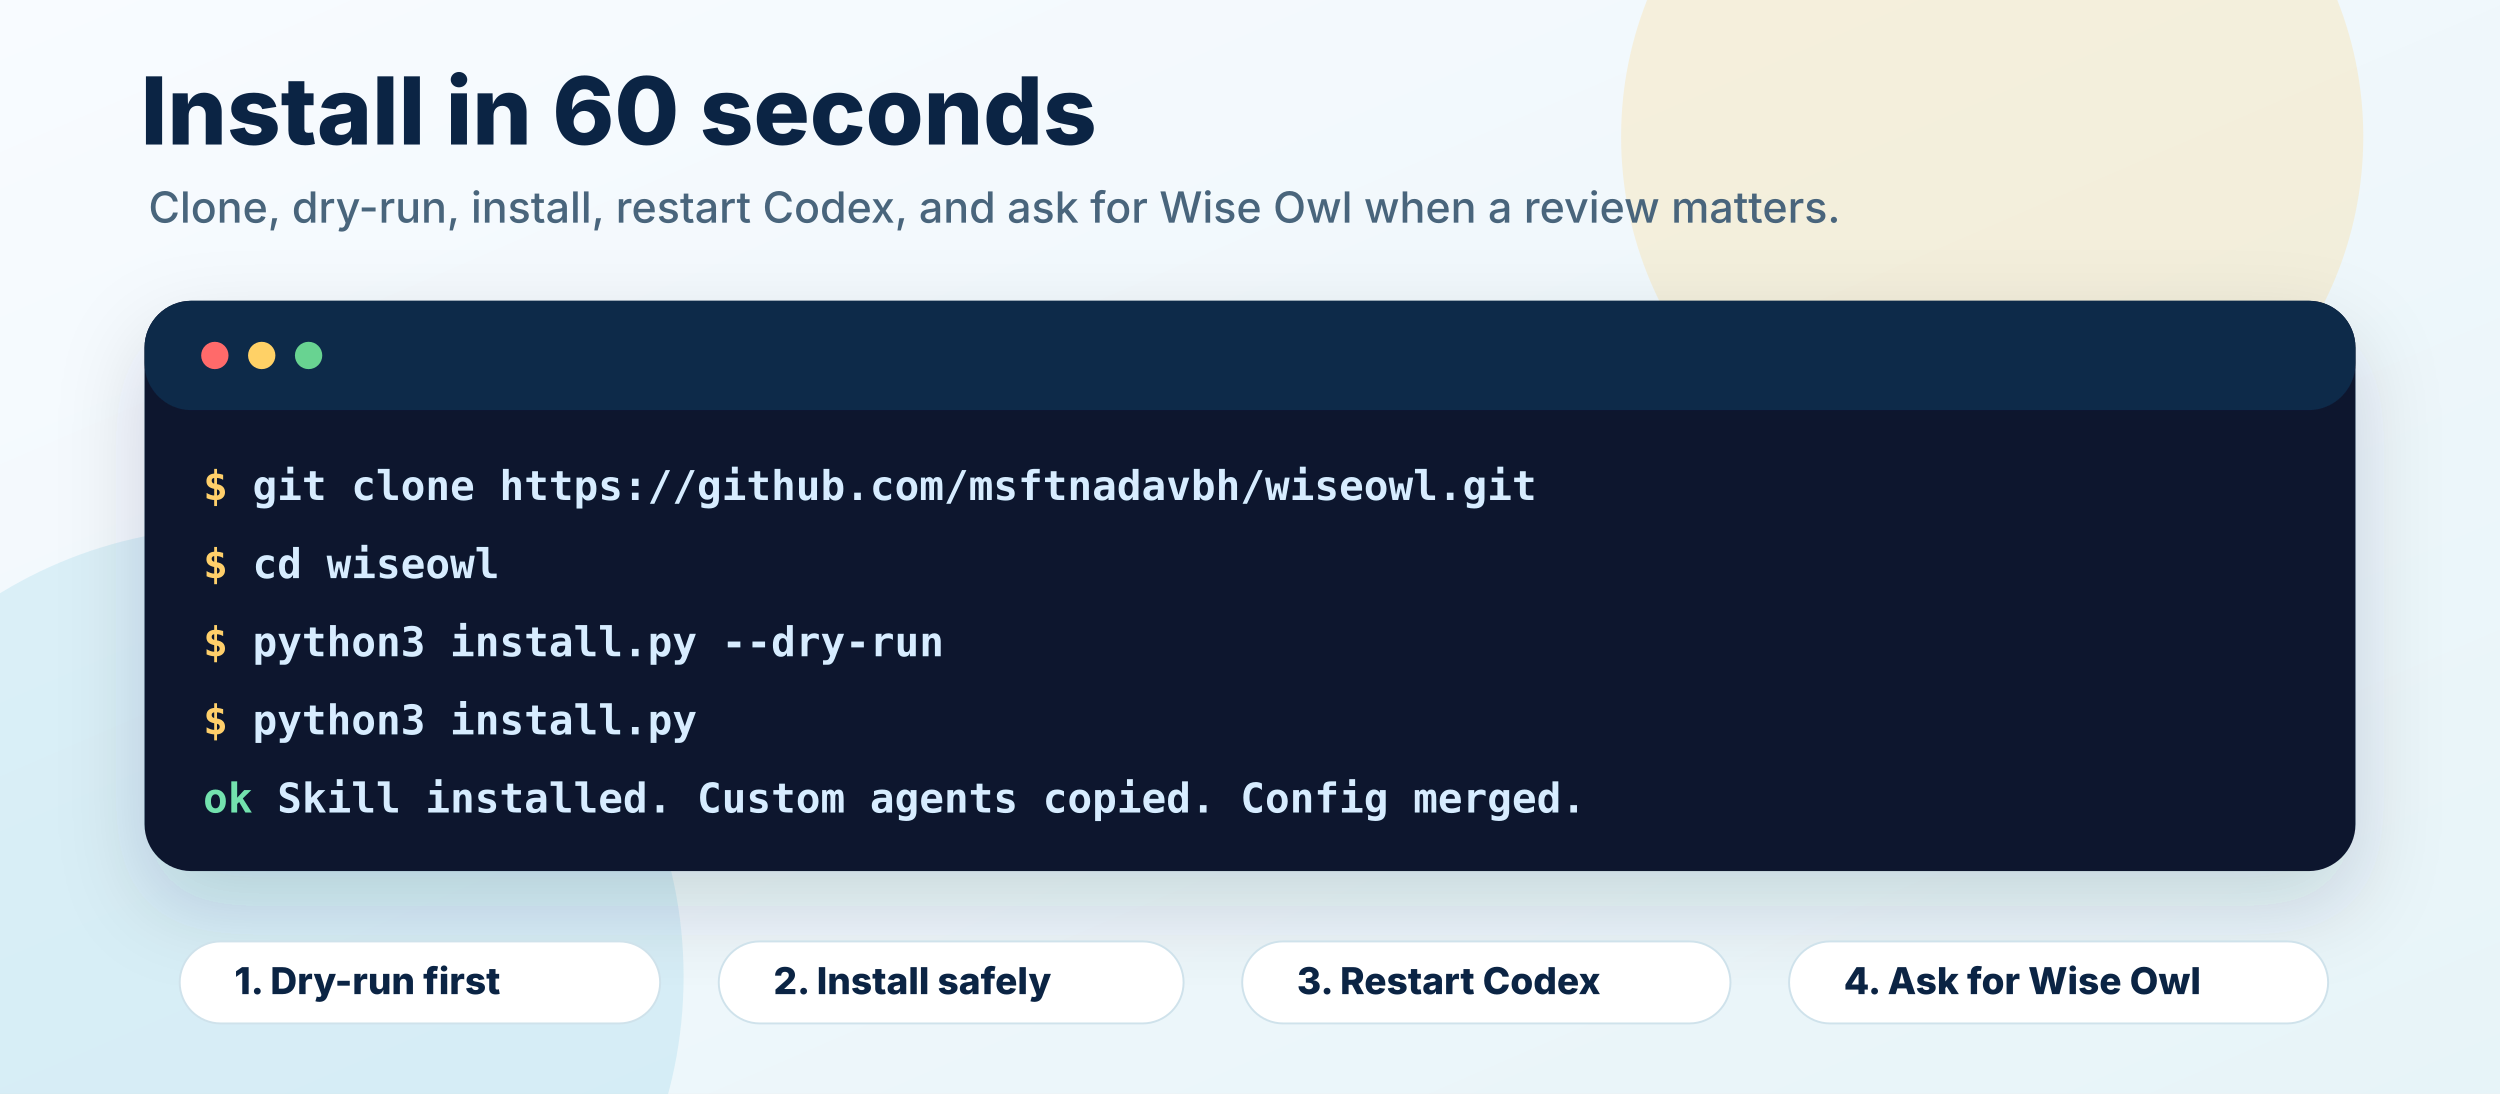
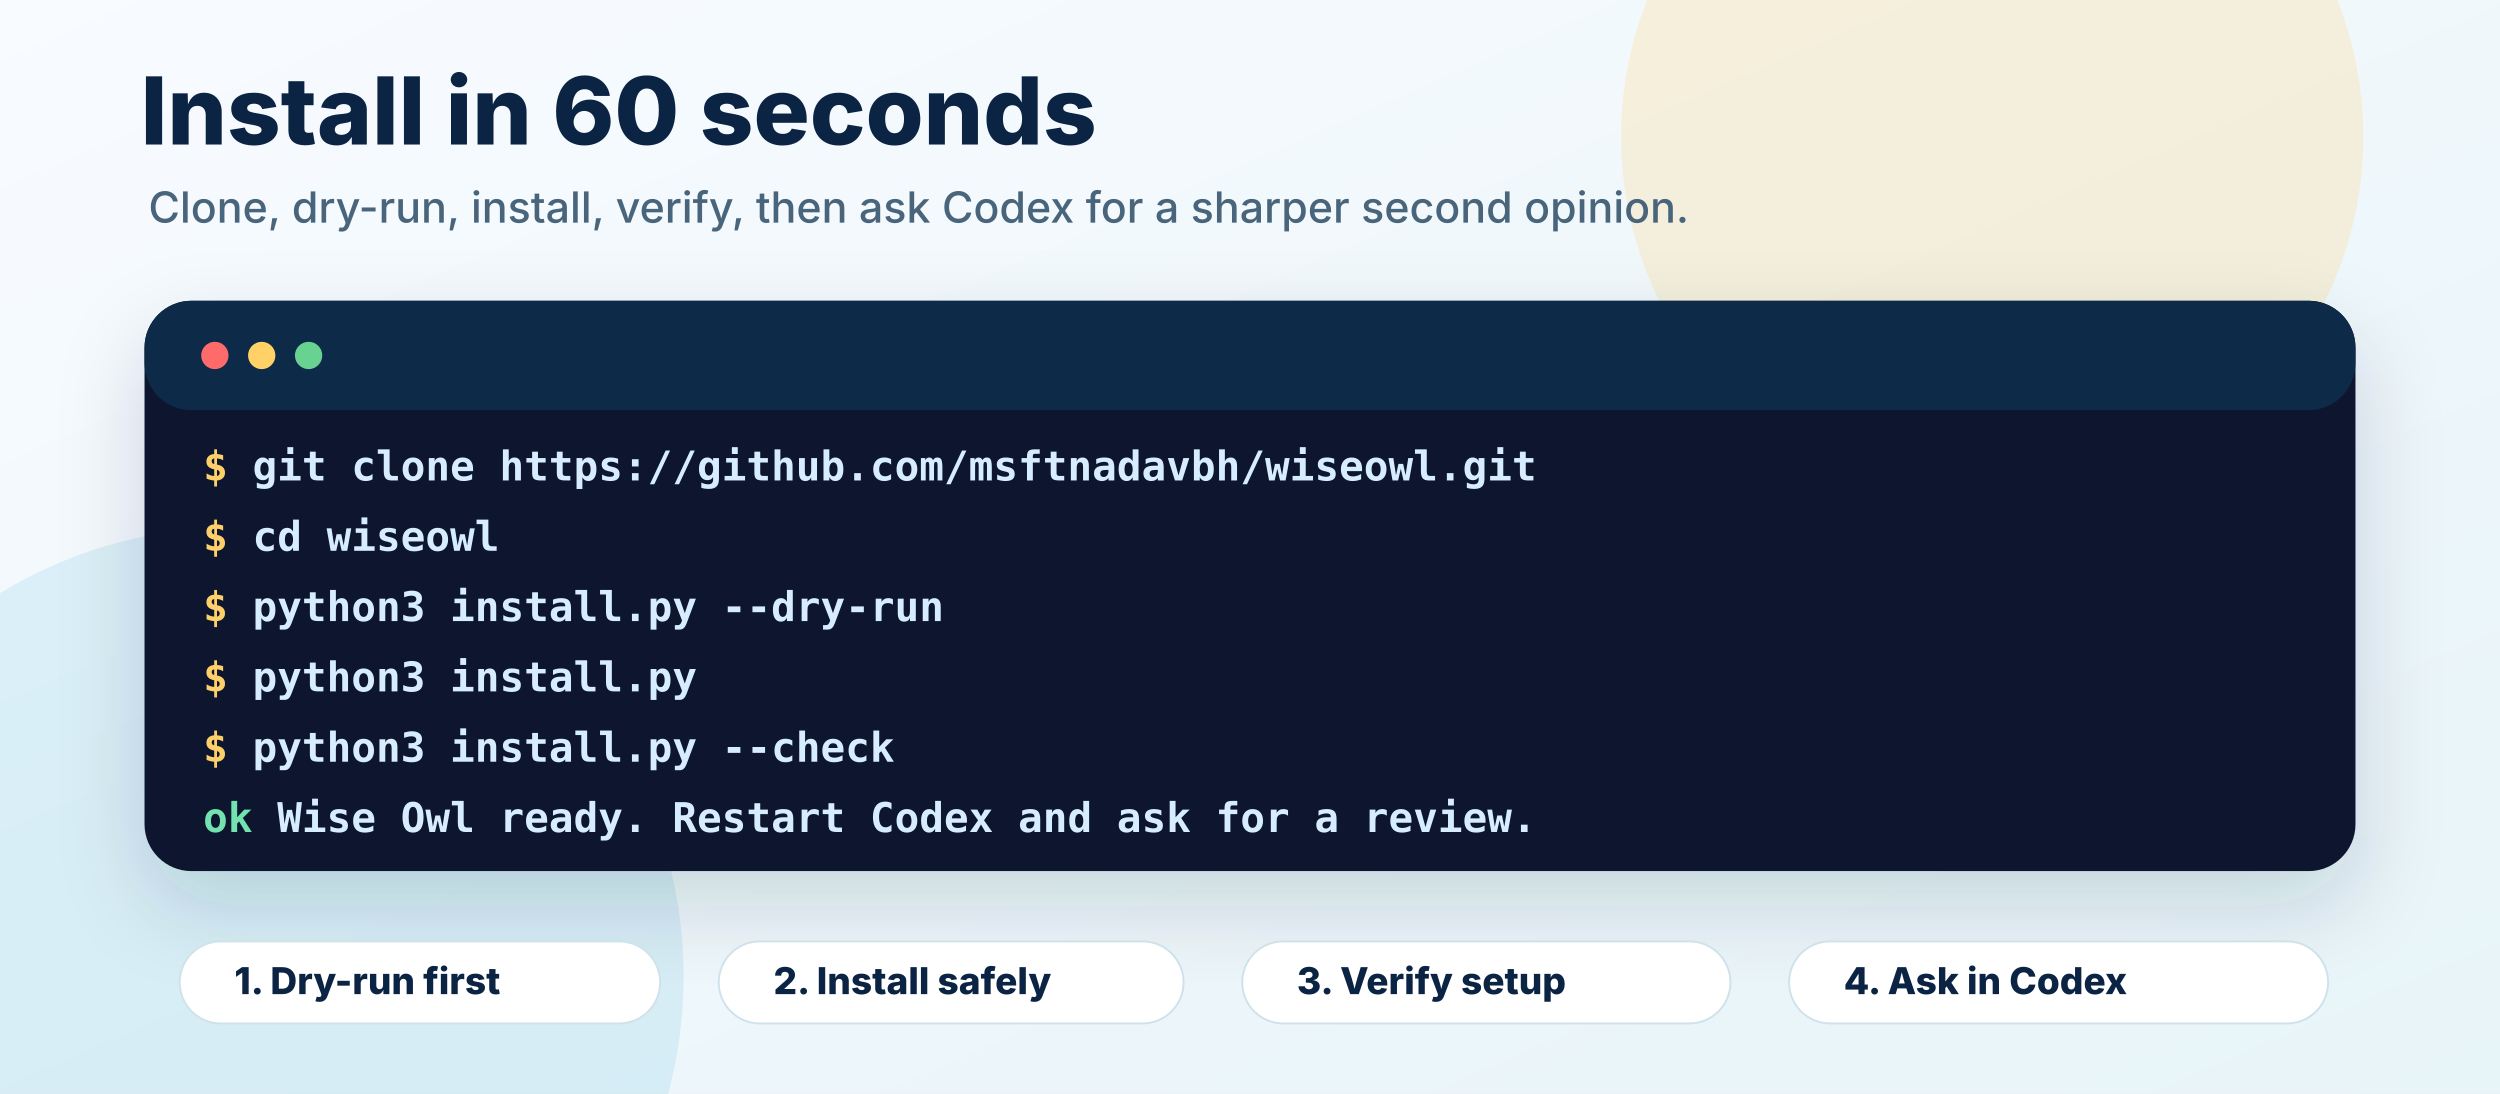
<svg xmlns="http://www.w3.org/2000/svg" width="1280" height="560" viewBox="0 0 1280 560" role="img" aria-labelledby="title desc">
  <defs>
    <linearGradient id="bg" x1="0" x2="1" y1="0" y2="1">
      <stop offset="0" stop-color="#f8fbff" />
      <stop offset="1" stop-color="#e7f4f8" />
    </linearGradient>
    <filter id="shadow" x="-20%" y="-20%" width="140%" height="140%">
      <feDropShadow dx="0" dy="18" stdDeviation="22" flood-color="#0b2444" flood-opacity="0.16" />
    </filter>
    <style>
      .title { font: 800 48px ui-sans-serif, system-ui, -apple-system, BlinkMacSystemFont, "Segoe UI", sans-serif; fill: #0b2444; }
      .sub { font: 500 22px ui-sans-serif, system-ui, -apple-system, BlinkMacSystemFont, "Segoe UI", sans-serif; fill: #49657c; }
      .step { font: 800 19px ui-sans-serif, system-ui, -apple-system, BlinkMacSystemFont, "Segoe UI", sans-serif; fill: #0b2444; }
      .muted { font: 600 16px ui-sans-serif, system-ui, -apple-system, BlinkMacSystemFont, "Segoe UI", sans-serif; fill: #5a748a; }
      .code { font: 600 21px ui-monospace, SFMono-Regular, Menlo, Consolas, monospace; fill: #d7ecff; }
      .prompt { fill: #ffcf6b; }
      .ok { fill: #73e2ae; }
    </style>
  </defs>
  <rect width="1280" height="560" fill="url(#bg)" />
  <circle cx="1020" cy="70" r="190" fill="#ffcf6b" opacity="0.22" />
  <circle cx="120" cy="500" r="230" fill="#52b9da" opacity="0.16" />
  <text x="72" y="74" class="title">Install in 60 seconds</text>
-   <text x="76" y="114" class="sub">Clone, dry-run, install, restart Codex, and ask for Wise Owl when a review matters.</text>
+   <text x="76" y="114" class="sub">Clone, dry-run, install, verify, then ask Codex for a sharper second opinion.</text>
  <g filter="url(#shadow)">
    <rect x="74" y="154" width="1132" height="292" rx="24" fill="#07172e" />
    <rect x="74" y="154" width="1132" height="56" rx="24" fill="#0d2948" />
    <circle cx="110" cy="182" r="7" fill="#ff6b6b" />
    <circle cx="134" cy="182" r="7" fill="#ffd166" />
    <circle cx="158" cy="182" r="7" fill="#67d391" />
-     <text x="104" y="256" class="code">
+     <text x="104" y="246" class="code">
      <tspan class="prompt">$</tspan> git clone https://github.com/msftnadavbh/wiseowl.git</text>
-     <text x="104" y="296" class="code">
+     <text x="104" y="282" class="code">
      <tspan class="prompt">$</tspan> cd wiseowl</text>
-     <text x="104" y="336" class="code">
+     <text x="104" y="318" class="code">
      <tspan class="prompt">$</tspan> python3 install.py --dry-run</text>
-     <text x="104" y="376" class="code">
+     <text x="104" y="354" class="code">
      <tspan class="prompt">$</tspan> python3 install.py</text>
-     <text x="104" y="416" class="code">
-       <tspan class="ok">ok</tspan> Skill installed. Custom agents copied. Config merged.</text>
+     <text x="104" y="390" class="code">
+       <tspan class="prompt">$</tspan> python3 install.py --check</text>
+     <text x="104" y="426" class="code">
+       <tspan class="ok">ok</tspan> Wise Owl ready. Restart Codex and ask for a review.</text>
  </g>
  <g>
    <rect x="92" y="482" width="246" height="42" rx="21" fill="#ffffff" stroke="#cfe2eb" />
    <text x="120" y="509" class="step">1. Dry-run first</text>
    <rect x="368" y="482" width="238" height="42" rx="21" fill="#ffffff" stroke="#cfe2eb" />
    <text x="396" y="509" class="step">2. Install safely</text>
    <rect x="636" y="482" width="250" height="42" rx="21" fill="#ffffff" stroke="#cfe2eb" />
-     <text x="664" y="509" class="step">3. Restart Codex</text>
+     <text x="664" y="509" class="step">3. Verify setup</text>
    <rect x="916" y="482" width="276" height="42" rx="21" fill="#ffffff" stroke="#cfe2eb" />
-     <text x="944" y="509" class="step">4. Ask for Wise Owl</text>
+     <text x="944" y="509" class="step">4. Ask in Codex</text>
  </g>
</svg>
